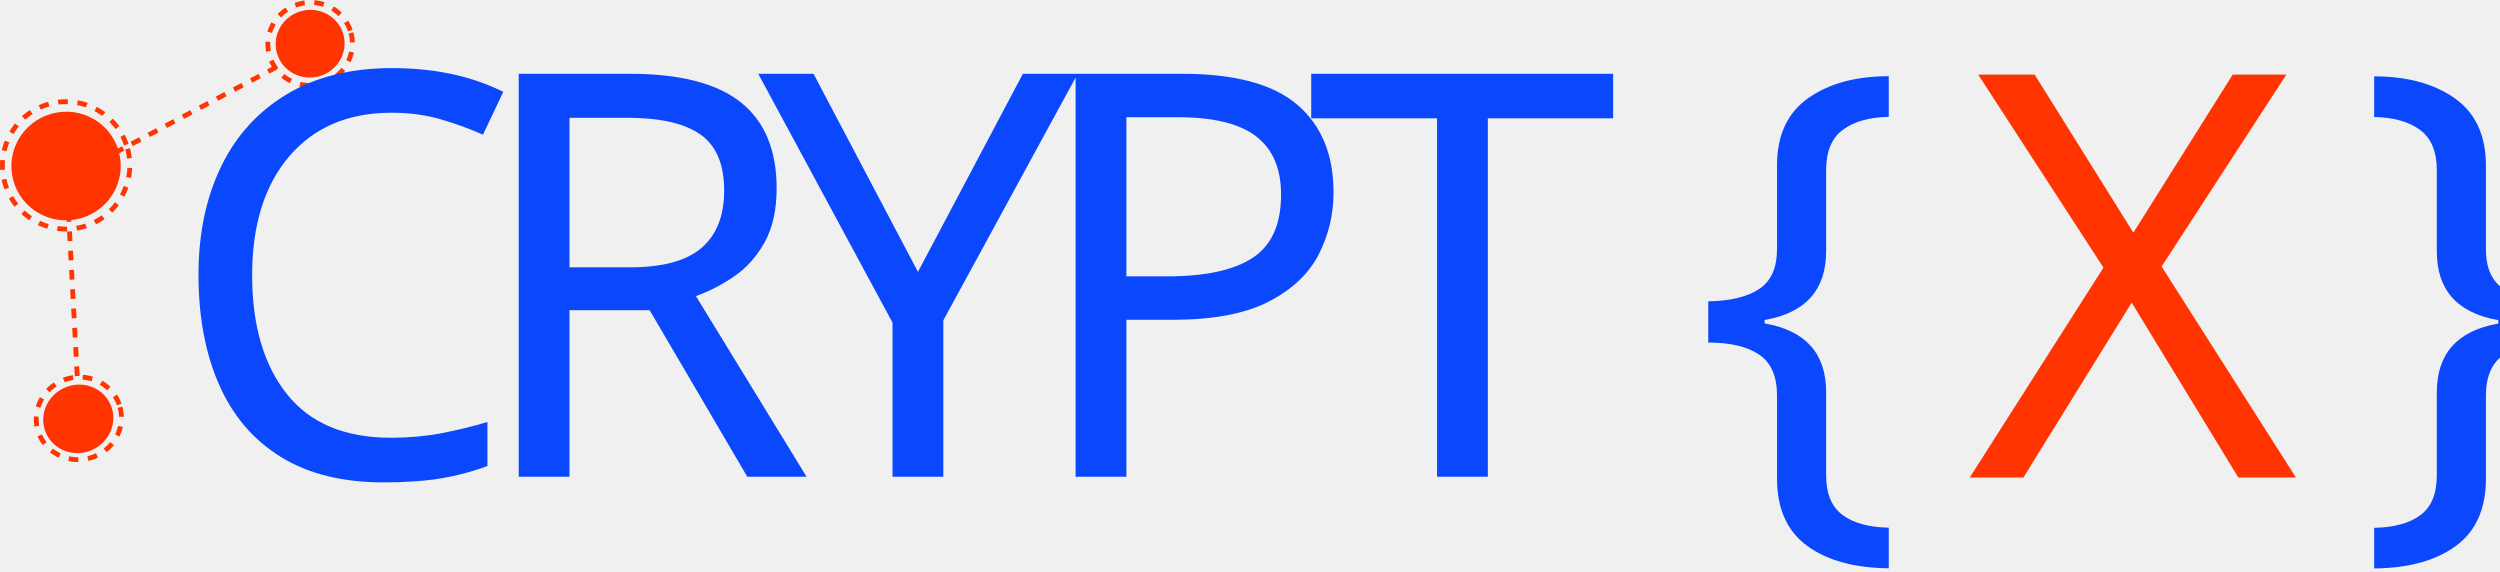
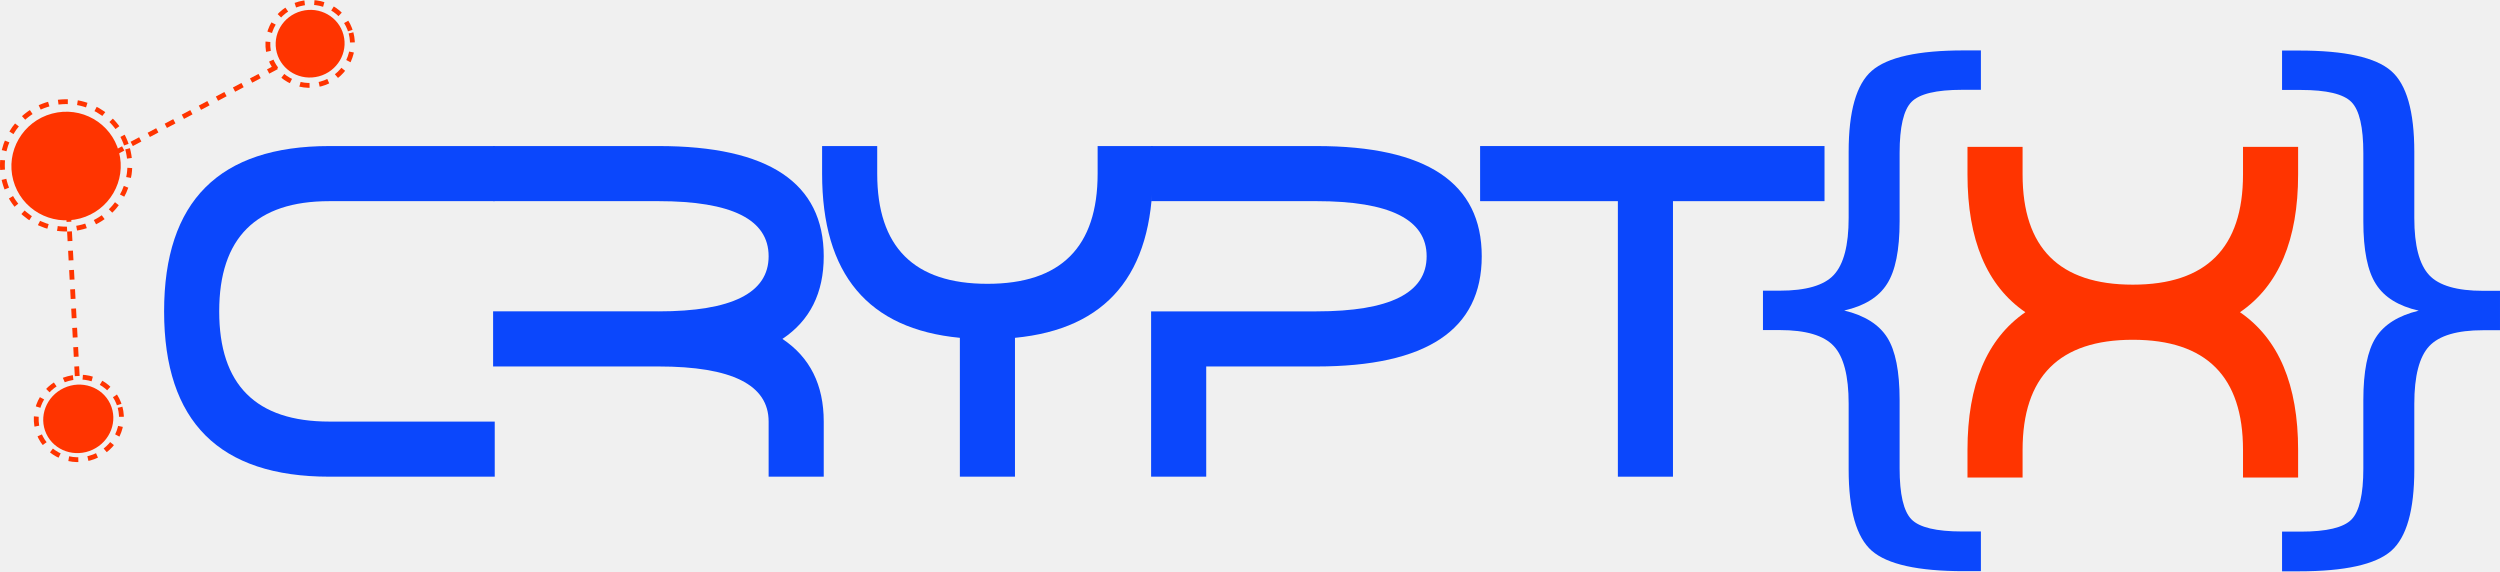
<svg xmlns="http://www.w3.org/2000/svg" width="176.915mm" height="40.429mm" viewBox="0 0 626.863 143.251" id="svg4801" version="1.1">
  <defs id="defs4803">
    <clipPath clipPathUnits="userSpaceOnUse" id="clipPath4527-1-0-2-4">
      <rect style="fill:#ff3400;fill-opacity:1;stroke:#ff3400;stroke-width:0;stroke-miterlimit:4;stroke-dasharray:none;stroke-dashoffset:0;stroke-opacity:1" id="rect4529-7-3-6-5" width="13.999" height="13.8" x="-0.433" y="11.267" />
    </clipPath>
    <clipPath id="clipPath5027-3-3-9-5-2" clipPathUnits="userSpaceOnUse">
      <path id="path5029-6-2-1-6-54" d="M 0,64 64,64 64,0 0,0 0,64 Z" />
    </clipPath>
    <clipPath clipPathUnits="userSpaceOnUse" id="clipPath4689-4-5-59-6-7">
      <rect style="fill:#ff3400;fill-opacity:1;stroke:#ff3400;stroke-width:0;stroke-miterlimit:4;stroke-dasharray:none;stroke-dashoffset:0;stroke-opacity:1" id="rect4691-7-6-4-3-4" width="14.699" height="13.899" x="22.766" y="11.267" ry="0" />
    </clipPath>
  </defs>
  <g id="layer1" transform="translate(-77.33174,-292.7261)">
-     <g transform="translate(5.301903,265.8271)" id="g18935-4">
-       <g transform="matrix(0.8068606,-0.00578367,0.00578367,0.8068606,70.99047,-12.21701)" id="g11754-1-3">
-         <path style="fill:none;fill-rule:evenodd;stroke:#ff3400;stroke-width:1.5;stroke-linecap:butt;stroke-linejoin:miter;stroke-miterlimit:4;stroke-dasharray:3, 3;stroke-dashoffset:0;stroke-opacity:1" d="M 24.102,165.511 21.825,116.292" id="path9464-3-0-7-6-7-0" />
-         <path style="fill:#000000;fill-opacity:0;fill-rule:evenodd;stroke:#ff3400;stroke-width:1.5;stroke-linecap:butt;stroke-linejoin:miter;stroke-miterlimit:4;stroke-dasharray:3, 3;stroke-dashoffset:0;stroke-opacity:1" d="M 36.227,96.276 87.481,69.541" id="path9466-0-9-2-9-1-7" />
-         <g id="g10736-3-8" transform="matrix(0.9851076,-0.1719392,0.1719392,0.9851076,-103.3745,129.6215)">
-           <ellipse transform="matrix(0.9965411,-0.08310131,0.08310131,0.9965411,0,0)" ry="12.801" rx="13.27" cy="79.836" cx="111.293" id="path9416-8-7-5-9-7-0-6" style="fill:none;fill-opacity:1;stroke:#ff3400;stroke-width:1.5;stroke-miterlimit:4;stroke-dasharray:3, 3;stroke-dashoffset:0;stroke-opacity:1" />
-           <rect transform="matrix(0.9965411,-0.08310131,0.08310131,0.9965411,0,0)" y="72.715" x="104.808" height="14.048" width="12.459" id="rect4788-7-9-8-8" style="fill:#ffffff;fill-opacity:1;stroke:#ff3400;stroke-width:0;stroke-miterlimit:4;stroke-dasharray:none;stroke-dashoffset:0;stroke-opacity:1" />
-           <g style="fill:#ff3400;fill-opacity:1" clip-path="url(#clipPath4527-1-0-2-4)" transform="matrix(1.612438,-0.427292,0.4122089,1.55552,99.22005,44.81548)" id="g5625-3-4-2-8">
-             <g style="fill:#ff3400;fill-opacity:1" id="g5585-6-9-9-4">
-               <path style="fill:#ff3400;fill-opacity:1" d="m 19.954,19.032 2.22,2.219 -2.22,2.219 0,-1.127 -5.592,0 0,-2.182 5.592,0 0,-1.129 z m -3.376,-3.799 -2.219,2.22 2.219,2.219 0,-1.128 5.592,0 0,-2.182 -5.592,0 0,-1.129 z M 7.289,18.797 C 7.145,18.706 6.912,18.633 6.592,18.571 L 5.854,18.436 5.625,19.663 c -0.026,0.175 -0.039,0.278 -0.036,0.312 0.005,0.039 0.024,0.069 0.051,0.088 0.03,0.021 0.112,0.047 0.252,0.07 l 0.413,0.08 c 0.238,0.043 0.443,0.059 0.609,0.043 C 7.082,20.239 7.233,20.172 7.371,20.053 7.507,19.934 7.595,19.776 7.633,19.575 7.66,19.407 7.651,19.26 7.595,19.128 7.537,19 7.437,18.885 7.289,18.797 Z M 7.634,16.546 C 7.502,16.477 7.257,16.406 6.892,16.337 l -0.62,-0.115 -0.259,1.382 0.62,0.118 C 6.959,17.782 7.207,17.8 7.371,17.776 7.537,17.749 7.668,17.688 7.768,17.595 7.865,17.499 7.929,17.379 7.955,17.237 7.984,17.087 7.973,16.955 7.918,16.833 7.864,16.714 7.77,16.619 7.634,16.546 Z m 5.51,1.72 c 0,3.631 -2.942,6.571 -6.571,6.571 C 2.944,24.837 0,21.897 0,18.266 c 0,-3.629 2.943,-6.57 6.572,-6.57 3.629,0 6.572,2.941 6.572,6.57 z M 9.277,16.529 C 9.165,16.286 8.979,16.081 8.719,15.913 8.619,15.846 8.494,15.789 8.357,15.734 l 0.188,-1 L 7.584,14.555 7.41,15.488 6.793,15.373 6.968,14.439 6.007,14.257 5.83,15.195 4.366,14.919 4.22,15.701 4.443,15.747 c 0.15,0.024 0.25,0.058 0.298,0.096 0.047,0.038 0.08,0.08 0.088,0.132 0.015,0.049 0.008,0.156 -0.024,0.326 l -0.593,3.163 c -0.029,0.166 -0.06,0.27 -0.09,0.312 -0.035,0.043 -0.076,0.072 -0.133,0.09 -0.058,0.016 -0.16,0.01 -0.31,-0.02 L 3.45,19.805 3.305,20.588 4.77,20.86 l -0.172,0.935 0.959,0.183 0.174,-0.935 0.544,0.103 c 0.025,0.006 0.05,0.008 0.073,0.012 l -0.174,0.936 0.961,0.178 0.188,-1.01 C 7.489,21.258 7.637,21.244 7.767,21.221 8.123,21.151 8.416,21 8.646,20.782 8.874,20.565 9.017,20.303 9.073,20.003 9.12,19.753 9.103,19.513 9.024,19.288 8.942,19.059 8.808,18.87 8.628,18.718 8.503,18.613 8.314,18.496 8.061,18.382 c 0.267,-0.04 0.483,-0.105 0.657,-0.207 0.175,-0.104 0.32,-0.229 0.43,-0.381 0.111,-0.154 0.188,-0.325 0.223,-0.512 0.047,-0.258 0.016,-0.51 -0.094,-0.753 z m 27.255,1.737 c 0,3.631 -2.942,6.571 -6.57,6.571 -3.631,0 -6.571,-2.939 -6.571,-6.571 0,-3.629 2.94,-6.57 6.571,-6.57 3.626,-0.004 6.57,2.941 6.57,6.57 z m -4.123,1.455 c 0,-1.002 -0.535,-1.613 -1.856,-2.08 -0.945,-0.354 -1.334,-0.59 -1.334,-0.955 0,-0.312 0.231,-0.623 0.955,-0.623 0.801,0 1.312,0.256 1.602,0.379 l 0.322,-1.256 c -0.367,-0.18 -0.867,-0.334 -1.612,-0.367 l 0,-0.979 -1.089,0 0,1.058 c -1.188,0.232 -1.879,1 -1.879,1.979 0,1.078 0.812,1.633 2,2.034 0.824,0.276 1.178,0.545 1.178,0.967 0,0.445 -0.432,0.688 -1.062,0.688 -0.726,0 -1.382,-0.233 -1.849,-0.489 l -0.332,1.301 c 0.42,0.244 1.144,0.445 1.89,0.479 l 0,1.055 1.09,0 0,-1.131 c 1.272,-0.226 1.976,-1.073 1.976,-2.06 z" id="path5587-4-9-0-3" />
-             </g>
-             <g style="fill:#ff3400;fill-opacity:1" id="g5589-7-1-1-1" />
-             <g style="fill:#ff3400;fill-opacity:1" id="g5591-9-9-0-4" />
-             <g style="fill:#ff3400;fill-opacity:1" id="g5593-7-4-8-9" />
-             <g style="fill:#ff3400;fill-opacity:1" id="g5595-2-2-1-2" />
-             <g style="fill:#ff3400;fill-opacity:1" id="g5597-2-0-6-0" />
-             <g style="fill:#ff3400;fill-opacity:1" id="g5599-1-6-7-6" />
-             <g style="fill:#ff3400;fill-opacity:1" id="g5601-6-5-8-8" />
-             <g style="fill:#ff3400;fill-opacity:1" id="g5603-3-9-8-9" />
-             <g style="fill:#ff3400;fill-opacity:1" id="g5605-0-5-2-2" />
-             <g style="fill:#ff3400;fill-opacity:1" id="g5607-2-6-1-6" />
-             <g style="fill:#ff3400;fill-opacity:1" id="g5609-1-1-3-6" />
-             <g style="fill:#ff3400;fill-opacity:1" id="g5611-5-1-8-4" />
-             <g style="fill:#ff3400;fill-opacity:1" id="g5613-6-4-9-9" />
-             <g style="fill:#ff3400;fill-opacity:1" id="g5615-5-3-3-5" />
-             <g style="fill:#ff3400;fill-opacity:1" id="g5617-0-7-5-0" />
+     <g id="g11754-1-3" transform="matrix(0.8068606,-0.00578367,0.00578367,0.8068606,76.29237,253.6101)">
+       <path id="path9464-3-0-7-6-7-0" d="M 24.102,165.511 21.825,116.292" style="fill:none;fill-rule:evenodd;stroke:#ff3400;stroke-width:1.5;stroke-linecap:butt;stroke-linejoin:miter;stroke-miterlimit:4;stroke-dasharray:3, 3;stroke-dashoffset:0;stroke-opacity:1" />
+       <path id="path9466-0-9-2-9-1-7" d="M 36.227,96.276 87.481,69.541" style="fill:#000000;fill-opacity:0;fill-rule:evenodd;stroke:#ff3400;stroke-width:1.5;stroke-linecap:butt;stroke-linejoin:miter;stroke-miterlimit:4;stroke-dasharray:3, 3;stroke-dashoffset:0;stroke-opacity:1" />
+       <g transform="matrix(0.9851076,-0.1719392,0.1719392,0.9851076,-103.3745,129.6215)" id="g10736-3-8">
+         <ellipse style="fill:none;fill-opacity:1;stroke:#ff3400;stroke-width:1.5;stroke-miterlimit:4;stroke-dasharray:3, 3;stroke-dashoffset:0;stroke-opacity:1" id="path9416-8-7-5-9-7-0-6" cx="111.293" cy="79.836" rx="13.27" ry="12.801" transform="matrix(0.9965411,-0.08310131,0.08310131,0.9965411,0,0)" />
+         <rect style="fill:#ffffff;fill-opacity:1;stroke:#ff3400;stroke-width:0;stroke-miterlimit:4;stroke-dasharray:none;stroke-dashoffset:0;stroke-opacity:1" id="rect4788-7-9-8-8" width="12.459" height="14.048" x="104.808" y="72.715" transform="matrix(0.9965411,-0.08310131,0.08310131,0.9965411,0,0)" />
+         <g id="g5625-3-4-2-8" transform="matrix(1.612438,-0.427292,0.4122089,1.55552,99.22005,44.81548)" clip-path="url(#clipPath4527-1-0-2-4)" style="fill:#ff3400;fill-opacity:1">
+           <g id="g5585-6-9-9-4" style="fill:#ff3400;fill-opacity:1">
+             <path id="path5587-4-9-0-3" d="m 19.954,19.032 2.22,2.219 -2.22,2.219 0,-1.127 -5.592,0 0,-2.182 5.592,0 0,-1.129 z m -3.376,-3.799 -2.219,2.22 2.219,2.219 0,-1.128 5.592,0 0,-2.182 -5.592,0 0,-1.129 z M 7.289,18.797 C 7.145,18.706 6.912,18.633 6.592,18.571 L 5.854,18.436 5.625,19.663 c -0.026,0.175 -0.039,0.278 -0.036,0.312 0.005,0.039 0.024,0.069 0.051,0.088 0.03,0.021 0.112,0.047 0.252,0.07 l 0.413,0.08 c 0.238,0.043 0.443,0.059 0.609,0.043 C 7.082,20.239 7.233,20.172 7.371,20.053 7.507,19.934 7.595,19.776 7.633,19.575 7.66,19.407 7.651,19.26 7.595,19.128 7.537,19 7.437,18.885 7.289,18.797 Z M 7.634,16.546 C 7.502,16.477 7.257,16.406 6.892,16.337 l -0.62,-0.115 -0.259,1.382 0.62,0.118 C 6.959,17.782 7.207,17.8 7.371,17.776 7.537,17.749 7.668,17.688 7.768,17.595 7.865,17.499 7.929,17.379 7.955,17.237 7.984,17.087 7.973,16.955 7.918,16.833 7.864,16.714 7.77,16.619 7.634,16.546 Z m 5.51,1.72 c 0,3.631 -2.942,6.571 -6.571,6.571 C 2.944,24.837 0,21.897 0,18.266 c 0,-3.629 2.943,-6.57 6.572,-6.57 3.629,0 6.572,2.941 6.572,6.57 z M 9.277,16.529 C 9.165,16.286 8.979,16.081 8.719,15.913 8.619,15.846 8.494,15.789 8.357,15.734 l 0.188,-1 L 7.584,14.555 7.41,15.488 6.793,15.373 6.968,14.439 6.007,14.257 5.83,15.195 4.366,14.919 4.22,15.701 4.443,15.747 c 0.15,0.024 0.25,0.058 0.298,0.096 0.047,0.038 0.08,0.08 0.088,0.132 0.015,0.049 0.008,0.156 -0.024,0.326 l -0.593,3.163 c -0.029,0.166 -0.06,0.27 -0.09,0.312 -0.035,0.043 -0.076,0.072 -0.133,0.09 -0.058,0.016 -0.16,0.01 -0.31,-0.02 L 3.45,19.805 3.305,20.588 4.77,20.86 l -0.172,0.935 0.959,0.183 0.174,-0.935 0.544,0.103 c 0.025,0.006 0.05,0.008 0.073,0.012 l -0.174,0.936 0.961,0.178 0.188,-1.01 C 7.489,21.258 7.637,21.244 7.767,21.221 8.123,21.151 8.416,21 8.646,20.782 8.874,20.565 9.017,20.303 9.073,20.003 9.12,19.753 9.103,19.513 9.024,19.288 8.942,19.059 8.808,18.87 8.628,18.718 8.503,18.613 8.314,18.496 8.061,18.382 c 0.267,-0.04 0.483,-0.105 0.657,-0.207 0.175,-0.104 0.32,-0.229 0.43,-0.381 0.111,-0.154 0.188,-0.325 0.223,-0.512 0.047,-0.258 0.016,-0.51 -0.094,-0.753 z m 27.255,1.737 c 0,3.631 -2.942,6.571 -6.57,6.571 -3.631,0 -6.571,-2.939 -6.571,-6.571 0,-3.629 2.94,-6.57 6.571,-6.57 3.626,-0.004 6.57,2.941 6.57,6.57 z m -4.123,1.455 c 0,-1.002 -0.535,-1.613 -1.856,-2.08 -0.945,-0.354 -1.334,-0.59 -1.334,-0.955 0,-0.312 0.231,-0.623 0.955,-0.623 0.801,0 1.312,0.256 1.602,0.379 l 0.322,-1.256 c -0.367,-0.18 -0.867,-0.334 -1.612,-0.367 l 0,-0.979 -1.089,0 0,1.058 c -1.188,0.232 -1.879,1 -1.879,1.979 0,1.078 0.812,1.633 2,2.034 0.824,0.276 1.178,0.545 1.178,0.967 0,0.445 -0.432,0.688 -1.062,0.688 -0.726,0 -1.382,-0.233 -1.849,-0.489 l -0.332,1.301 c 0.42,0.244 1.144,0.445 1.89,0.479 l 0,1.055 1.09,0 0,-1.131 c 1.272,-0.226 1.976,-1.073 1.976,-2.06 z" style="fill:#ff3400;fill-opacity:1" />
          </g>
-           <ellipse transform="matrix(0.9955397,-0.09434324,0.09434324,0.9955397,0,0)" ry="8.101" rx="8.279" cy="81.527" cx="109.914" id="path7374-9-4-4" style="fill:#ff3400;fill-opacity:1;stroke:#0b47fc;stroke-width:0;stroke-miterlimit:4;stroke-dasharray:none;stroke-dashoffset:0;stroke-opacity:1" />
+           <g id="g5589-7-1-1-1" style="fill:#ff3400;fill-opacity:1" />
+           <g id="g5591-9-9-0-4" style="fill:#ff3400;fill-opacity:1" />
+           <g id="g5593-7-4-8-9" style="fill:#ff3400;fill-opacity:1" />
+           <g id="g5595-2-2-1-2" style="fill:#ff3400;fill-opacity:1" />
+           <g id="g5597-2-0-6-0" style="fill:#ff3400;fill-opacity:1" />
+           <g id="g5599-1-6-7-6" style="fill:#ff3400;fill-opacity:1" />
+           <g id="g5601-6-5-8-8" style="fill:#ff3400;fill-opacity:1" />
+           <g id="g5603-3-9-8-9" style="fill:#ff3400;fill-opacity:1" />
+           <g id="g5605-0-5-2-2" style="fill:#ff3400;fill-opacity:1" />
+           <g id="g5607-2-6-1-6" style="fill:#ff3400;fill-opacity:1" />
+           <g id="g5609-1-1-3-6" style="fill:#ff3400;fill-opacity:1" />
+           <g id="g5611-5-1-8-4" style="fill:#ff3400;fill-opacity:1" />
+           <g id="g5613-6-4-9-9" style="fill:#ff3400;fill-opacity:1" />
+           <g id="g5615-5-3-3-5" style="fill:#ff3400;fill-opacity:1" />
+           <g id="g5617-0-7-5-0" style="fill:#ff3400;fill-opacity:1" />
        </g>
-         <g id="g10704-1-8" transform="matrix(0.9851076,-0.1719392,0.1719392,0.9851076,-104.0764,113.8499)">
-           <circle transform="matrix(0.9965411,-0.08310131,0.08310131,0.9965411,0,0)" r="19.791" cy="18.324" cx="124.614" id="path9416-83-5-9-1-2-2-7" style="fill:none;fill-opacity:1;stroke:#ff3400;stroke-width:1.5;stroke-miterlimit:4;stroke-dasharray:3, 3;stroke-dashoffset:0;stroke-opacity:1" />
-           <ellipse transform="matrix(0.9965411,-0.08310131,0.08310131,0.9965411,0,0)" ry="16.867" rx="16.999" cy="18.515" cx="124.55" id="path9404-2-0-0-6-90-2-1" style="fill:#ff3400;fill-opacity:1;stroke:#ffffff;stroke-width:0;stroke-miterlimit:4;stroke-dasharray:none;stroke-opacity:1" />
-           <g transform="matrix(0.3687223,-0.03074766,-0.03050977,-0.3658696,115.0481,21.32441)" id="g5023-8-5-3-7-7" style="fill:#ffffff;fill-opacity:1;stroke:#ffffff">
-             <g clip-path="url(#clipPath5027-3-3-9-5-2)" id="g5025-7-7-0-7-2" style="fill:#ffffff;fill-opacity:1;stroke:#ffffff">
-               <g transform="translate(27,16.3433)" id="g5031-9-8-3-9-7" style="fill:#ffffff;fill-opacity:1;stroke:#ffffff">
-                 <path id="path5033-2-5-3-1-2" style="fill:#ffffff;fill-opacity:1;fill-rule:nonzero;stroke:#ffffff" d="M 0,0 -10.829,10.828 -5.171,16.485 0,11.313 17.171,28.485 22.829,22.828 0,0 Z m 30,37.657 c -7.821,0 -19.026,3.178 -23.491,8.312 L 5.102,47.587 3.586,46.071 C -1.693,40.792 -12.053,36.657 -20,36.657 l -2,0 0,-25 c 0,-16.82 25.082,-27.242 26.153,-27.685 l 0.764,-0.315 0.763,0.315 C 6.752,-15.585 32,-5.163 32,11.657 l 0,26 -2,0 z" />
-               </g>
+         <ellipse style="fill:#ff3400;fill-opacity:1;stroke:#0b47fc;stroke-width:0;stroke-miterlimit:4;stroke-dasharray:none;stroke-dashoffset:0;stroke-opacity:1" id="path7374-9-4-4" cx="109.914" cy="81.527" rx="8.279" ry="8.101" transform="matrix(0.9955397,-0.09434324,0.09434324,0.9955397,0,0)" />
+       </g>
+       <g transform="matrix(0.9851076,-0.1719392,0.1719392,0.9851076,-104.0764,113.8499)" id="g10704-1-8">
+         <circle style="fill:none;fill-opacity:1;stroke:#ff3400;stroke-width:1.5;stroke-miterlimit:4;stroke-dasharray:3, 3;stroke-dashoffset:0;stroke-opacity:1" id="path9416-83-5-9-1-2-2-7" cx="124.614" cy="18.324" r="19.791" transform="matrix(0.9965411,-0.08310131,0.08310131,0.9965411,0,0)" />
+         <ellipse style="fill:#ff3400;fill-opacity:1;stroke:#ffffff;stroke-width:0;stroke-miterlimit:4;stroke-dasharray:none;stroke-opacity:1" id="path9404-2-0-0-6-90-2-1" cx="124.55" cy="18.515" rx="16.999" ry="16.867" transform="matrix(0.9965411,-0.08310131,0.08310131,0.9965411,0,0)" />
+         <g style="fill:#ffffff;fill-opacity:1;stroke:#ffffff" id="g5023-8-5-3-7-7" transform="matrix(0.3687223,-0.03074766,-0.03050977,-0.3658696,115.0481,21.32441)">
+           <g style="fill:#ffffff;fill-opacity:1;stroke:#ffffff" id="g5025-7-7-0-7-2" clip-path="url(#clipPath5027-3-3-9-5-2)">
+             <g style="fill:#ffffff;fill-opacity:1;stroke:#ffffff" id="g5031-9-8-3-9-7" transform="translate(27,16.3433)">
+               <path d="M 0,0 -10.829,10.828 -5.171,16.485 0,11.313 17.171,28.485 22.829,22.828 0,0 Z m 30,37.657 c -7.821,0 -19.026,3.178 -23.491,8.312 L 5.102,47.587 3.586,46.071 C -1.693,40.792 -12.053,36.657 -20,36.657 l -2,0 0,-25 c 0,-16.82 25.082,-27.242 26.153,-27.685 l 0.764,-0.315 0.763,0.315 C 6.752,-15.585 32,-5.163 32,11.657 l 0,26 -2,0 z" style="fill:#ffffff;fill-opacity:1;fill-rule:nonzero;stroke:#ffffff" id="path5033-2-5-3-1-2" />
            </g>
          </g>
-           <ellipse transform="matrix(0.9955397,-0.09434324,0.09434324,0.9955397,0,0)" ry="14.546" rx="14.866" cy="21.119" cx="125.136" id="path7374-8-5-4-2" style="fill:#ff3400;fill-opacity:1;stroke:#0b47fc;stroke-width:0;stroke-miterlimit:4;stroke-dasharray:none;stroke-dashoffset:0;stroke-opacity:1" />
        </g>
-         <g id="g10713-0-6" transform="matrix(0.9851076,-0.1719392,0.1719392,0.9851076,-91.48739,109.6018)">
-           <ellipse transform="matrix(0.9965411,-0.08310131,0.08310131,0.9965411,0,0)" ry="12.874" rx="13.154" cy="2.526" cx="194.401" id="path9416-5-8-2-0-4-4-1" style="fill:none;fill-opacity:1;stroke:#ff3400;stroke-width:1.5;stroke-miterlimit:4;stroke-dasharray:3, 3;stroke-dashoffset:0;stroke-opacity:1" />
-           <rect transform="matrix(0.9965411,-0.08310131,0.08310131,0.9965411,0,0)" y="-5.121" x="188.251" height="15.411" width="12.696" id="rect4765-3-2-7-0" style="fill:#ffffff;fill-opacity:1;stroke:#ff3400;stroke-width:0;stroke-miterlimit:4;stroke-dasharray:none;stroke-dashoffset:0;stroke-opacity:1" />
-           <g style="fill:#ff3400;fill-opacity:1" clip-path="url(#clipPath4689-4-5-59-6-7)" transform="matrix(1.626661,-0.1356468,0.1327561,1.591995,142.785,-38.71579)" id="g5625-4-6-4-7-8-6">
-             <g style="fill:#ff3400;fill-opacity:1" id="g5585-7-5-6-3-7-1">
-               <path style="fill:#ff3400;fill-opacity:1" d="m 19.954,19.032 2.22,2.219 -2.22,2.219 0,-1.127 -5.592,0 0,-2.182 5.592,0 0,-1.129 z m -3.376,-3.799 -2.219,2.22 2.219,2.219 0,-1.128 5.592,0 0,-2.182 -5.592,0 0,-1.129 z M 7.289,18.797 C 7.145,18.706 6.912,18.633 6.592,18.571 L 5.854,18.436 5.625,19.663 c -0.026,0.175 -0.039,0.278 -0.036,0.312 0.005,0.039 0.024,0.069 0.051,0.088 0.03,0.021 0.112,0.047 0.252,0.07 l 0.413,0.08 c 0.238,0.043 0.443,0.059 0.609,0.043 C 7.082,20.239 7.233,20.172 7.371,20.053 7.507,19.934 7.595,19.776 7.633,19.575 7.66,19.407 7.651,19.26 7.595,19.128 7.537,19 7.437,18.885 7.289,18.797 Z M 7.634,16.546 C 7.502,16.477 7.257,16.406 6.892,16.337 l -0.62,-0.115 -0.259,1.382 0.62,0.118 C 6.959,17.782 7.207,17.8 7.371,17.776 7.537,17.749 7.668,17.688 7.768,17.595 7.865,17.499 7.929,17.379 7.955,17.237 7.984,17.087 7.973,16.955 7.918,16.833 7.864,16.714 7.77,16.619 7.634,16.546 Z m 5.51,1.72 c 0,3.631 -2.942,6.571 -6.571,6.571 C 2.944,24.837 0,21.897 0,18.266 c 0,-3.629 2.943,-6.57 6.572,-6.57 3.629,0 6.572,2.941 6.572,6.57 z M 9.277,16.529 C 9.165,16.286 8.979,16.081 8.719,15.913 8.619,15.846 8.494,15.789 8.357,15.734 l 0.188,-1 L 7.584,14.555 7.41,15.488 6.793,15.373 6.968,14.439 6.007,14.257 5.83,15.195 4.366,14.919 4.22,15.701 4.443,15.747 c 0.15,0.024 0.25,0.058 0.298,0.096 0.047,0.038 0.08,0.08 0.088,0.132 0.015,0.049 0.008,0.156 -0.024,0.326 l -0.593,3.163 c -0.029,0.166 -0.06,0.27 -0.09,0.312 -0.035,0.043 -0.076,0.072 -0.133,0.09 -0.058,0.016 -0.16,0.01 -0.31,-0.02 L 3.45,19.805 3.305,20.588 4.77,20.86 l -0.172,0.935 0.959,0.183 0.174,-0.935 0.544,0.103 c 0.025,0.006 0.05,0.008 0.073,0.012 l -0.174,0.936 0.961,0.178 0.188,-1.01 C 7.489,21.258 7.637,21.244 7.767,21.221 8.123,21.151 8.416,21 8.646,20.782 8.874,20.565 9.017,20.303 9.073,20.003 9.12,19.753 9.103,19.513 9.024,19.288 8.942,19.059 8.808,18.87 8.628,18.718 8.503,18.613 8.314,18.496 8.061,18.382 c 0.267,-0.04 0.483,-0.105 0.657,-0.207 0.175,-0.104 0.32,-0.229 0.43,-0.381 0.111,-0.154 0.188,-0.325 0.223,-0.512 0.047,-0.258 0.016,-0.51 -0.094,-0.753 z m 27.255,1.737 c 0,3.631 -2.942,6.571 -6.57,6.571 -3.631,0 -6.571,-2.939 -6.571,-6.571 0,-3.629 2.94,-6.57 6.571,-6.57 3.626,-0.004 6.57,2.941 6.57,6.57 z m -4.123,1.455 c 0,-1.002 -0.535,-1.613 -1.856,-2.08 -0.945,-0.354 -1.334,-0.59 -1.334,-0.955 0,-0.312 0.231,-0.623 0.955,-0.623 0.801,0 1.312,0.256 1.602,0.379 l 0.322,-1.256 c -0.367,-0.18 -0.867,-0.334 -1.612,-0.367 l 0,-0.979 -1.089,0 0,1.058 c -1.188,0.232 -1.879,1 -1.879,1.979 0,1.078 0.812,1.633 2,2.034 0.824,0.276 1.178,0.545 1.178,0.967 0,0.445 -0.432,0.688 -1.062,0.688 -0.726,0 -1.382,-0.233 -1.849,-0.489 l -0.332,1.301 c 0.42,0.244 1.144,0.445 1.89,0.479 l 0,1.055 1.09,0 0,-1.131 c 1.272,-0.226 1.976,-1.073 1.976,-2.06 z" id="path5587-8-6-6-39-6-5" />
-             </g>
-             <g style="fill:#ff3400;fill-opacity:1" id="g5589-4-9-0-2-8-9" />
-             <g style="fill:#ff3400;fill-opacity:1" id="g5591-5-3-2-4-0-4" />
-             <g style="fill:#ff3400;fill-opacity:1" id="g5593-0-7-5-4-8-9" />
-             <g style="fill:#ff3400;fill-opacity:1" id="g5595-3-4-8-4-6-0" />
-             <g style="fill:#ff3400;fill-opacity:1" id="g5597-6-5-9-9-1-9" />
-             <g style="fill:#ff3400;fill-opacity:1" id="g5599-1-2-5-93-4-1" />
-             <g style="fill:#ff3400;fill-opacity:1" id="g5601-0-5-0-8-5-7" />
-             <g style="fill:#ff3400;fill-opacity:1" id="g5603-6-4-6-3-2-7" />
-             <g style="fill:#ff3400;fill-opacity:1" id="g5605-3-7-0-2-5-1" />
-             <g style="fill:#ff3400;fill-opacity:1" id="g5607-2-4-8-9-9-1" />
-             <g style="fill:#ff3400;fill-opacity:1" id="g5609-0-4-3-5-3-5" />
-             <g style="fill:#ff3400;fill-opacity:1" id="g5611-6-3-7-4-8-9" />
-             <g style="fill:#ff3400;fill-opacity:1" id="g5613-1-0-8-3-8-7" />
-             <g style="fill:#ff3400;fill-opacity:1" id="g5615-5-7-2-9-4-7" />
-             <g style="fill:#ff3400;fill-opacity:1" id="g5617-5-8-1-4-3-6" />
+         <ellipse style="fill:#ff3400;fill-opacity:1;stroke:#0b47fc;stroke-width:0;stroke-miterlimit:4;stroke-dasharray:none;stroke-dashoffset:0;stroke-opacity:1" id="path7374-8-5-4-2" cx="125.136" cy="21.119" rx="14.866" ry="14.546" transform="matrix(0.9955397,-0.09434324,0.09434324,0.9955397,0,0)" />
+       </g>
+       <g transform="matrix(0.9851076,-0.1719392,0.1719392,0.9851076,-91.48739,109.6018)" id="g10713-0-6">
+         <ellipse style="fill:none;fill-opacity:1;stroke:#ff3400;stroke-width:1.5;stroke-miterlimit:4;stroke-dasharray:3, 3;stroke-dashoffset:0;stroke-opacity:1" id="path9416-5-8-2-0-4-4-1" cx="194.401" cy="2.526" rx="13.154" ry="12.874" transform="matrix(0.9965411,-0.08310131,0.08310131,0.9965411,0,0)" />
+         <rect style="fill:#ffffff;fill-opacity:1;stroke:#ff3400;stroke-width:0;stroke-miterlimit:4;stroke-dasharray:none;stroke-dashoffset:0;stroke-opacity:1" id="rect4765-3-2-7-0" width="12.696" height="15.411" x="188.251" y="-5.121" transform="matrix(0.9965411,-0.08310131,0.08310131,0.9965411,0,0)" />
+         <g id="g5625-4-6-4-7-8-6" transform="matrix(1.626661,-0.1356468,0.1327561,1.591995,142.785,-38.71579)" clip-path="url(#clipPath4689-4-5-59-6-7)" style="fill:#ff3400;fill-opacity:1">
+           <g id="g5585-7-5-6-3-7-1" style="fill:#ff3400;fill-opacity:1">
+             <path id="path5587-8-6-6-39-6-5" d="m 19.954,19.032 2.22,2.219 -2.22,2.219 0,-1.127 -5.592,0 0,-2.182 5.592,0 0,-1.129 z m -3.376,-3.799 -2.219,2.22 2.219,2.219 0,-1.128 5.592,0 0,-2.182 -5.592,0 0,-1.129 z M 7.289,18.797 C 7.145,18.706 6.912,18.633 6.592,18.571 L 5.854,18.436 5.625,19.663 c -0.026,0.175 -0.039,0.278 -0.036,0.312 0.005,0.039 0.024,0.069 0.051,0.088 0.03,0.021 0.112,0.047 0.252,0.07 l 0.413,0.08 c 0.238,0.043 0.443,0.059 0.609,0.043 C 7.082,20.239 7.233,20.172 7.371,20.053 7.507,19.934 7.595,19.776 7.633,19.575 7.66,19.407 7.651,19.26 7.595,19.128 7.537,19 7.437,18.885 7.289,18.797 Z M 7.634,16.546 C 7.502,16.477 7.257,16.406 6.892,16.337 l -0.62,-0.115 -0.259,1.382 0.62,0.118 C 6.959,17.782 7.207,17.8 7.371,17.776 7.537,17.749 7.668,17.688 7.768,17.595 7.865,17.499 7.929,17.379 7.955,17.237 7.984,17.087 7.973,16.955 7.918,16.833 7.864,16.714 7.77,16.619 7.634,16.546 Z m 5.51,1.72 c 0,3.631 -2.942,6.571 -6.571,6.571 C 2.944,24.837 0,21.897 0,18.266 c 0,-3.629 2.943,-6.57 6.572,-6.57 3.629,0 6.572,2.941 6.572,6.57 z M 9.277,16.529 C 9.165,16.286 8.979,16.081 8.719,15.913 8.619,15.846 8.494,15.789 8.357,15.734 l 0.188,-1 L 7.584,14.555 7.41,15.488 6.793,15.373 6.968,14.439 6.007,14.257 5.83,15.195 4.366,14.919 4.22,15.701 4.443,15.747 c 0.15,0.024 0.25,0.058 0.298,0.096 0.047,0.038 0.08,0.08 0.088,0.132 0.015,0.049 0.008,0.156 -0.024,0.326 l -0.593,3.163 c -0.029,0.166 -0.06,0.27 -0.09,0.312 -0.035,0.043 -0.076,0.072 -0.133,0.09 -0.058,0.016 -0.16,0.01 -0.31,-0.02 L 3.45,19.805 3.305,20.588 4.77,20.86 l -0.172,0.935 0.959,0.183 0.174,-0.935 0.544,0.103 c 0.025,0.006 0.05,0.008 0.073,0.012 l -0.174,0.936 0.961,0.178 0.188,-1.01 C 7.489,21.258 7.637,21.244 7.767,21.221 8.123,21.151 8.416,21 8.646,20.782 8.874,20.565 9.017,20.303 9.073,20.003 9.12,19.753 9.103,19.513 9.024,19.288 8.942,19.059 8.808,18.87 8.628,18.718 8.503,18.613 8.314,18.496 8.061,18.382 c 0.267,-0.04 0.483,-0.105 0.657,-0.207 0.175,-0.104 0.32,-0.229 0.43,-0.381 0.111,-0.154 0.188,-0.325 0.223,-0.512 0.047,-0.258 0.016,-0.51 -0.094,-0.753 z m 27.255,1.737 c 0,3.631 -2.942,6.571 -6.57,6.571 -3.631,0 -6.571,-2.939 -6.571,-6.571 0,-3.629 2.94,-6.57 6.571,-6.57 3.626,-0.004 6.57,2.941 6.57,6.57 z m -4.123,1.455 c 0,-1.002 -0.535,-1.613 -1.856,-2.08 -0.945,-0.354 -1.334,-0.59 -1.334,-0.955 0,-0.312 0.231,-0.623 0.955,-0.623 0.801,0 1.312,0.256 1.602,0.379 l 0.322,-1.256 c -0.367,-0.18 -0.867,-0.334 -1.612,-0.367 l 0,-0.979 -1.089,0 0,1.058 c -1.188,0.232 -1.879,1 -1.879,1.979 0,1.078 0.812,1.633 2,2.034 0.824,0.276 1.178,0.545 1.178,0.967 0,0.445 -0.432,0.688 -1.062,0.688 -0.726,0 -1.382,-0.233 -1.849,-0.489 l -0.332,1.301 c 0.42,0.244 1.144,0.445 1.89,0.479 l 0,1.055 1.09,0 0,-1.131 c 1.272,-0.226 1.976,-1.073 1.976,-2.06 z" style="fill:#ff3400;fill-opacity:1" />
          </g>
-           <ellipse transform="matrix(0.9955397,-0.09434324,0.09434324,0.9955397,0,0)" ry="8.101" rx="8.279" cy="4.348" cx="193.68" id="path7374-5-5-5-7" style="fill:#ff3400;fill-opacity:1;stroke:#0b47fc;stroke-width:0;stroke-miterlimit:4;stroke-dasharray:none;stroke-dashoffset:0;stroke-opacity:1" />
+           <g id="g5589-4-9-0-2-8-9" style="fill:#ff3400;fill-opacity:1" />
+           <g id="g5591-5-3-2-4-0-4" style="fill:#ff3400;fill-opacity:1" />
+           <g id="g5593-0-7-5-4-8-9" style="fill:#ff3400;fill-opacity:1" />
+           <g id="g5595-3-4-8-4-6-0" style="fill:#ff3400;fill-opacity:1" />
+           <g id="g5597-6-5-9-9-1-9" style="fill:#ff3400;fill-opacity:1" />
+           <g id="g5599-1-2-5-93-4-1" style="fill:#ff3400;fill-opacity:1" />
+           <g id="g5601-0-5-0-8-5-7" style="fill:#ff3400;fill-opacity:1" />
+           <g id="g5603-6-4-6-3-2-7" style="fill:#ff3400;fill-opacity:1" />
+           <g id="g5605-3-7-0-2-5-1" style="fill:#ff3400;fill-opacity:1" />
+           <g id="g5607-2-4-8-9-9-1" style="fill:#ff3400;fill-opacity:1" />
+           <g id="g5609-0-4-3-5-3-5" style="fill:#ff3400;fill-opacity:1" />
+           <g id="g5611-6-3-7-4-8-9" style="fill:#ff3400;fill-opacity:1" />
+           <g id="g5613-1-0-8-3-8-7" style="fill:#ff3400;fill-opacity:1" />
+           <g id="g5615-5-7-2-9-4-7" style="fill:#ff3400;fill-opacity:1" />
+           <g id="g5617-5-8-1-4-3-6" style="fill:#ff3400;fill-opacity:1" />
        </g>
+         <ellipse style="fill:#ff3400;fill-opacity:1;stroke:#0b47fc;stroke-width:0;stroke-miterlimit:4;stroke-dasharray:none;stroke-dashoffset:0;stroke-opacity:1" id="path7374-5-5-5-7" cx="193.68" cy="4.348" rx="8.279" ry="8.101" transform="matrix(0.9955397,-0.09434324,0.09434324,0.9955397,0,0)" />
      </g>
-       <text id="text5730-3-5-3" y="146.426" x="113.177" style="font-style:normal;font-weight:normal;font-size:141.493px;line-height:125%;font-family:sans-serif;letter-spacing:0px;word-spacing:0px;fill:#0b47fc;fill-opacity:1;stroke:none;stroke-width:1px;stroke-linecap:butt;stroke-linejoin:miter;stroke-opacity:1" xml:space="preserve">
-         <tspan style="font-style:normal;font-variant:normal;font-weight:normal;font-stretch:normal;font-family:'Android 7';-inkscape-font-specification:'Android 7, ';letter-spacing:-14.228px;fill:#0b47fc;fill-opacity:1" y="146.426" x="113.177" id="tspan5732-9-9-6">CRYPT</tspan>
-       </text>
-       <text id="text5734-0-3-5" y="146.638" x="565.366" style="font-style:normal;font-weight:normal;font-size:141.493px;line-height:125%;font-family:sans-serif;letter-spacing:0px;word-spacing:0px;fill:#ff3400;fill-opacity:1;stroke:none;stroke-width:1px;stroke-linecap:butt;stroke-linejoin:miter;stroke-opacity:1" xml:space="preserve">
-         <tspan style="font-style:normal;font-variant:normal;font-weight:normal;font-stretch:normal;font-family:'Android 7';-inkscape-font-specification:'Android 7, ';fill:#ff3400;fill-opacity:1" y="146.638" x="565.366" id="tspan5736-7-4-6">X</tspan>
-       </text>
-       <text id="text5738-2-6-3" y="147.039" x="496.396" style="font-style:normal;font-weight:normal;font-size:141.493px;line-height:125%;font-family:sans-serif;letter-spacing:0px;word-spacing:0px;fill:#0b47fc;fill-opacity:1;stroke:none;stroke-width:1px;stroke-linecap:butt;stroke-linejoin:miter;stroke-opacity:1" xml:space="preserve">
-         <tspan y="147.039" x="496.396" id="tspan5740-7-2-9">{</tspan>
-       </text>
-       <text transform="scale(-1,1)" id="text5738-3-2-5-4" y="147.075" x="-716.579" style="font-style:normal;font-weight:normal;font-size:141.493px;line-height:125%;font-family:sans-serif;letter-spacing:0px;word-spacing:0px;fill:#0b47fc;fill-opacity:1;stroke:none;stroke-width:1px;stroke-linecap:butt;stroke-linejoin:miter;stroke-opacity:1" xml:space="preserve">
-         <tspan y="147.075" x="-716.579" id="tspan5740-0-9-3-8">{</tspan>
-       </text>
+     </g>
+     <g style="font-style:normal;font-weight:normal;font-size:141.493px;line-height:125%;font-family:sans-serif;letter-spacing:0px;word-spacing:0px;fill:#0b47fc;fill-opacity:1;stroke:none;stroke-width:1px;stroke-linecap:butt;stroke-linejoin:miter;stroke-opacity:1" id="text5730-3-5-3">
+       <path d="m 132.297,370.8 q 0,27.635 27.635,27.635 l 41.453,0 0,13.818 -41.453,0 q -41.453,0 -41.453,-41.453 0,-41.453 41.453,-41.453 l 41.453,0 0,13.818 -41.453,0 q -27.635,0 -27.635,27.635 z" style="font-style:normal;font-variant:normal;font-weight:normal;font-stretch:normal;font-family:'Android 7';-inkscape-font-specification:'Android 7, ';letter-spacing:-14.228px;fill:#0b47fc;fill-opacity:1" id="path4276" />
+       <path d="m 242.427,370.8 q 27.635,0 27.635,-13.818 0,-13.818 -27.635,-13.818 l -41.453,0 0,-13.818 41.453,0 q 41.453,0 41.453,27.635 0,13.818 -10.363,20.726 10.363,6.909 10.363,20.726 l 0,13.818 -13.818,0 0,-13.818 q 0,-13.818 -27.635,-13.818 l -41.453,0 0,-13.818 41.453,0 z" style="font-style:normal;font-variant:normal;font-weight:normal;font-stretch:normal;font-family:'Android 7';-inkscape-font-specification:'Android 7, ';letter-spacing:-14.228px;fill:#0b47fc;fill-opacity:1" id="path4278" />
+       <path d="m 366.376,329.347 0,6.909 q 0,37.86 -34.544,41.177 l 0,34.82 -13.818,0 0,-34.82 q -34.544,-3.316 -34.544,-41.177 l 0,-6.909 13.818,0 0,6.909 q 0,27.635 27.635,27.635 27.635,0 27.635,-27.635 l 0,-6.909 13.818,0 z" style="font-style:normal;font-variant:normal;font-weight:normal;font-stretch:normal;font-family:'Android 7';-inkscape-font-specification:'Android 7, ';letter-spacing:-14.228px;fill:#0b47fc;fill-opacity:1" id="path4280" />
+       <path d="m 407.419,343.165 -41.453,0 0,-13.818 41.453,0 q 41.453,0 41.453,27.635 0,27.635 -41.453,27.635 l -27.635,0 0,27.635 -13.818,0 0,-41.453 41.453,0 q 27.635,0 27.635,-13.818 0,-13.818 -27.635,-13.818 z" style="font-style:normal;font-variant:normal;font-weight:normal;font-stretch:normal;font-family:'Android 7';-inkscape-font-specification:'Android 7, ';letter-spacing:-14.228px;fill:#0b47fc;fill-opacity:1" id="path4282" />
+       <path d="m 448.461,329.347 86.36,0 0,13.818 -37.998,0 0,69.088 -13.818,0 0,-69.088 -34.544,0 0,-13.818 z" style="font-style:normal;font-variant:normal;font-weight:normal;font-stretch:normal;font-family:'Android 7';-inkscape-font-specification:'Android 7, ';letter-spacing:-14.228px;fill:#0b47fc;fill-opacity:1" id="path4284" />
+     </g>
+     <g style="font-style:normal;font-weight:normal;font-size:141.493px;line-height:125%;font-family:sans-serif;letter-spacing:0px;word-spacing:0px;fill:#ff3400;fill-opacity:1;stroke:none;stroke-width:1px;stroke-linecap:butt;stroke-linejoin:miter;stroke-opacity:1" id="text5734-0-3-5">
+       <path d="m 570.668,405.556 q 0,-24.526 14.509,-34.544 -14.509,-9.949 -14.509,-34.544 l 0,-6.909 13.818,0 0,6.909 q 0,27.635 27.635,27.635 27.635,0 27.635,-27.635 l 0,-6.909 13.818,0 0,6.909 q 0,24.595 -14.578,34.544 14.578,10.018 14.578,34.544 l 0,6.909 -13.818,0 0,-6.909 q 0,-27.635 -27.635,-27.635 -27.635,0 -27.635,27.635 l 0,6.909 -13.818,0 0,-6.909 0,0 z" style="font-style:normal;font-variant:normal;font-weight:normal;font-stretch:normal;font-family:'Android 7';-inkscape-font-specification:'Android 7, ';fill:#ff3400;fill-opacity:1" id="path4270" />
+     </g>
+     <g style="font-style:normal;font-weight:normal;font-size:141.493px;line-height:125%;font-family:sans-serif;letter-spacing:0px;word-spacing:0px;fill:#0b47fc;fill-opacity:1;stroke:none;stroke-width:1px;stroke-linecap:butt;stroke-linejoin:miter;stroke-opacity:1" id="text5738-2-6-3">
+       <path d="m 574.033,425.993 0,9.949 -4.283,0 q -17.203,0 -23.075,-5.113 -5.803,-5.113 -5.803,-20.381 l 0,-16.512 q 0,-10.432 -3.731,-14.439 -3.731,-4.007 -13.541,-4.007 l -4.214,0 0,-9.88 4.214,0 q 9.88,0 13.541,-3.938 3.731,-4.007 3.731,-14.301 l 0,-16.581 q 0,-15.268 5.803,-20.312 5.872,-5.113 23.075,-5.113 l 4.283,0 0,9.88 -4.698,0 q -9.741,0 -12.712,3.04 -2.971,3.04 -2.971,12.781 l 0,17.134 q 0,10.847 -3.178,15.752 -3.109,4.905 -10.709,6.632 7.669,1.865 10.778,6.771 3.109,4.905 3.109,15.683 l 0,17.134 q 0,9.741 2.971,12.781 2.971,3.04 12.712,3.04 l 4.698,0 z" style="" id="path4267" />
+     </g>
+     <g transform="scale(-1,1)" style="font-style:normal;font-weight:normal;font-size:141.493px;line-height:125%;font-family:sans-serif;letter-spacing:0px;word-spacing:0px;fill:#0b47fc;fill-opacity:1;stroke:none;stroke-width:1px;stroke-linecap:butt;stroke-linejoin:miter;stroke-opacity:1" id="text5738-3-2-5-4">
+       <path d="m -649.546,426.029 0,9.949 -4.283,0 q -17.203,0 -23.075,-5.113 -5.803,-5.113 -5.803,-20.381 l 0,-16.512 q 0,-10.432 -3.731,-14.439 -3.731,-4.007 -13.541,-4.007 l -4.214,0 0,-9.88 4.214,0 q 9.88,0 13.541,-3.938 3.731,-4.007 3.731,-14.301 l 0,-16.581 q 0,-15.268 5.803,-20.312 5.872,-5.113 23.075,-5.113 l 4.283,0 0,9.88 -4.698,0 q -9.741,0 -12.712,3.04 -2.971,3.04 -2.971,12.781 l 0,17.134 q 0,10.847 -3.178,15.752 -3.109,4.905 -10.709,6.632 7.669,1.865 10.778,6.771 3.109,4.905 3.109,15.683 l 0,17.134 q 0,9.741 2.971,12.781 2.971,3.04 12.712,3.04 l 4.698,0 z" style="" id="path4273" />
    </g>
  </g>
</svg>
